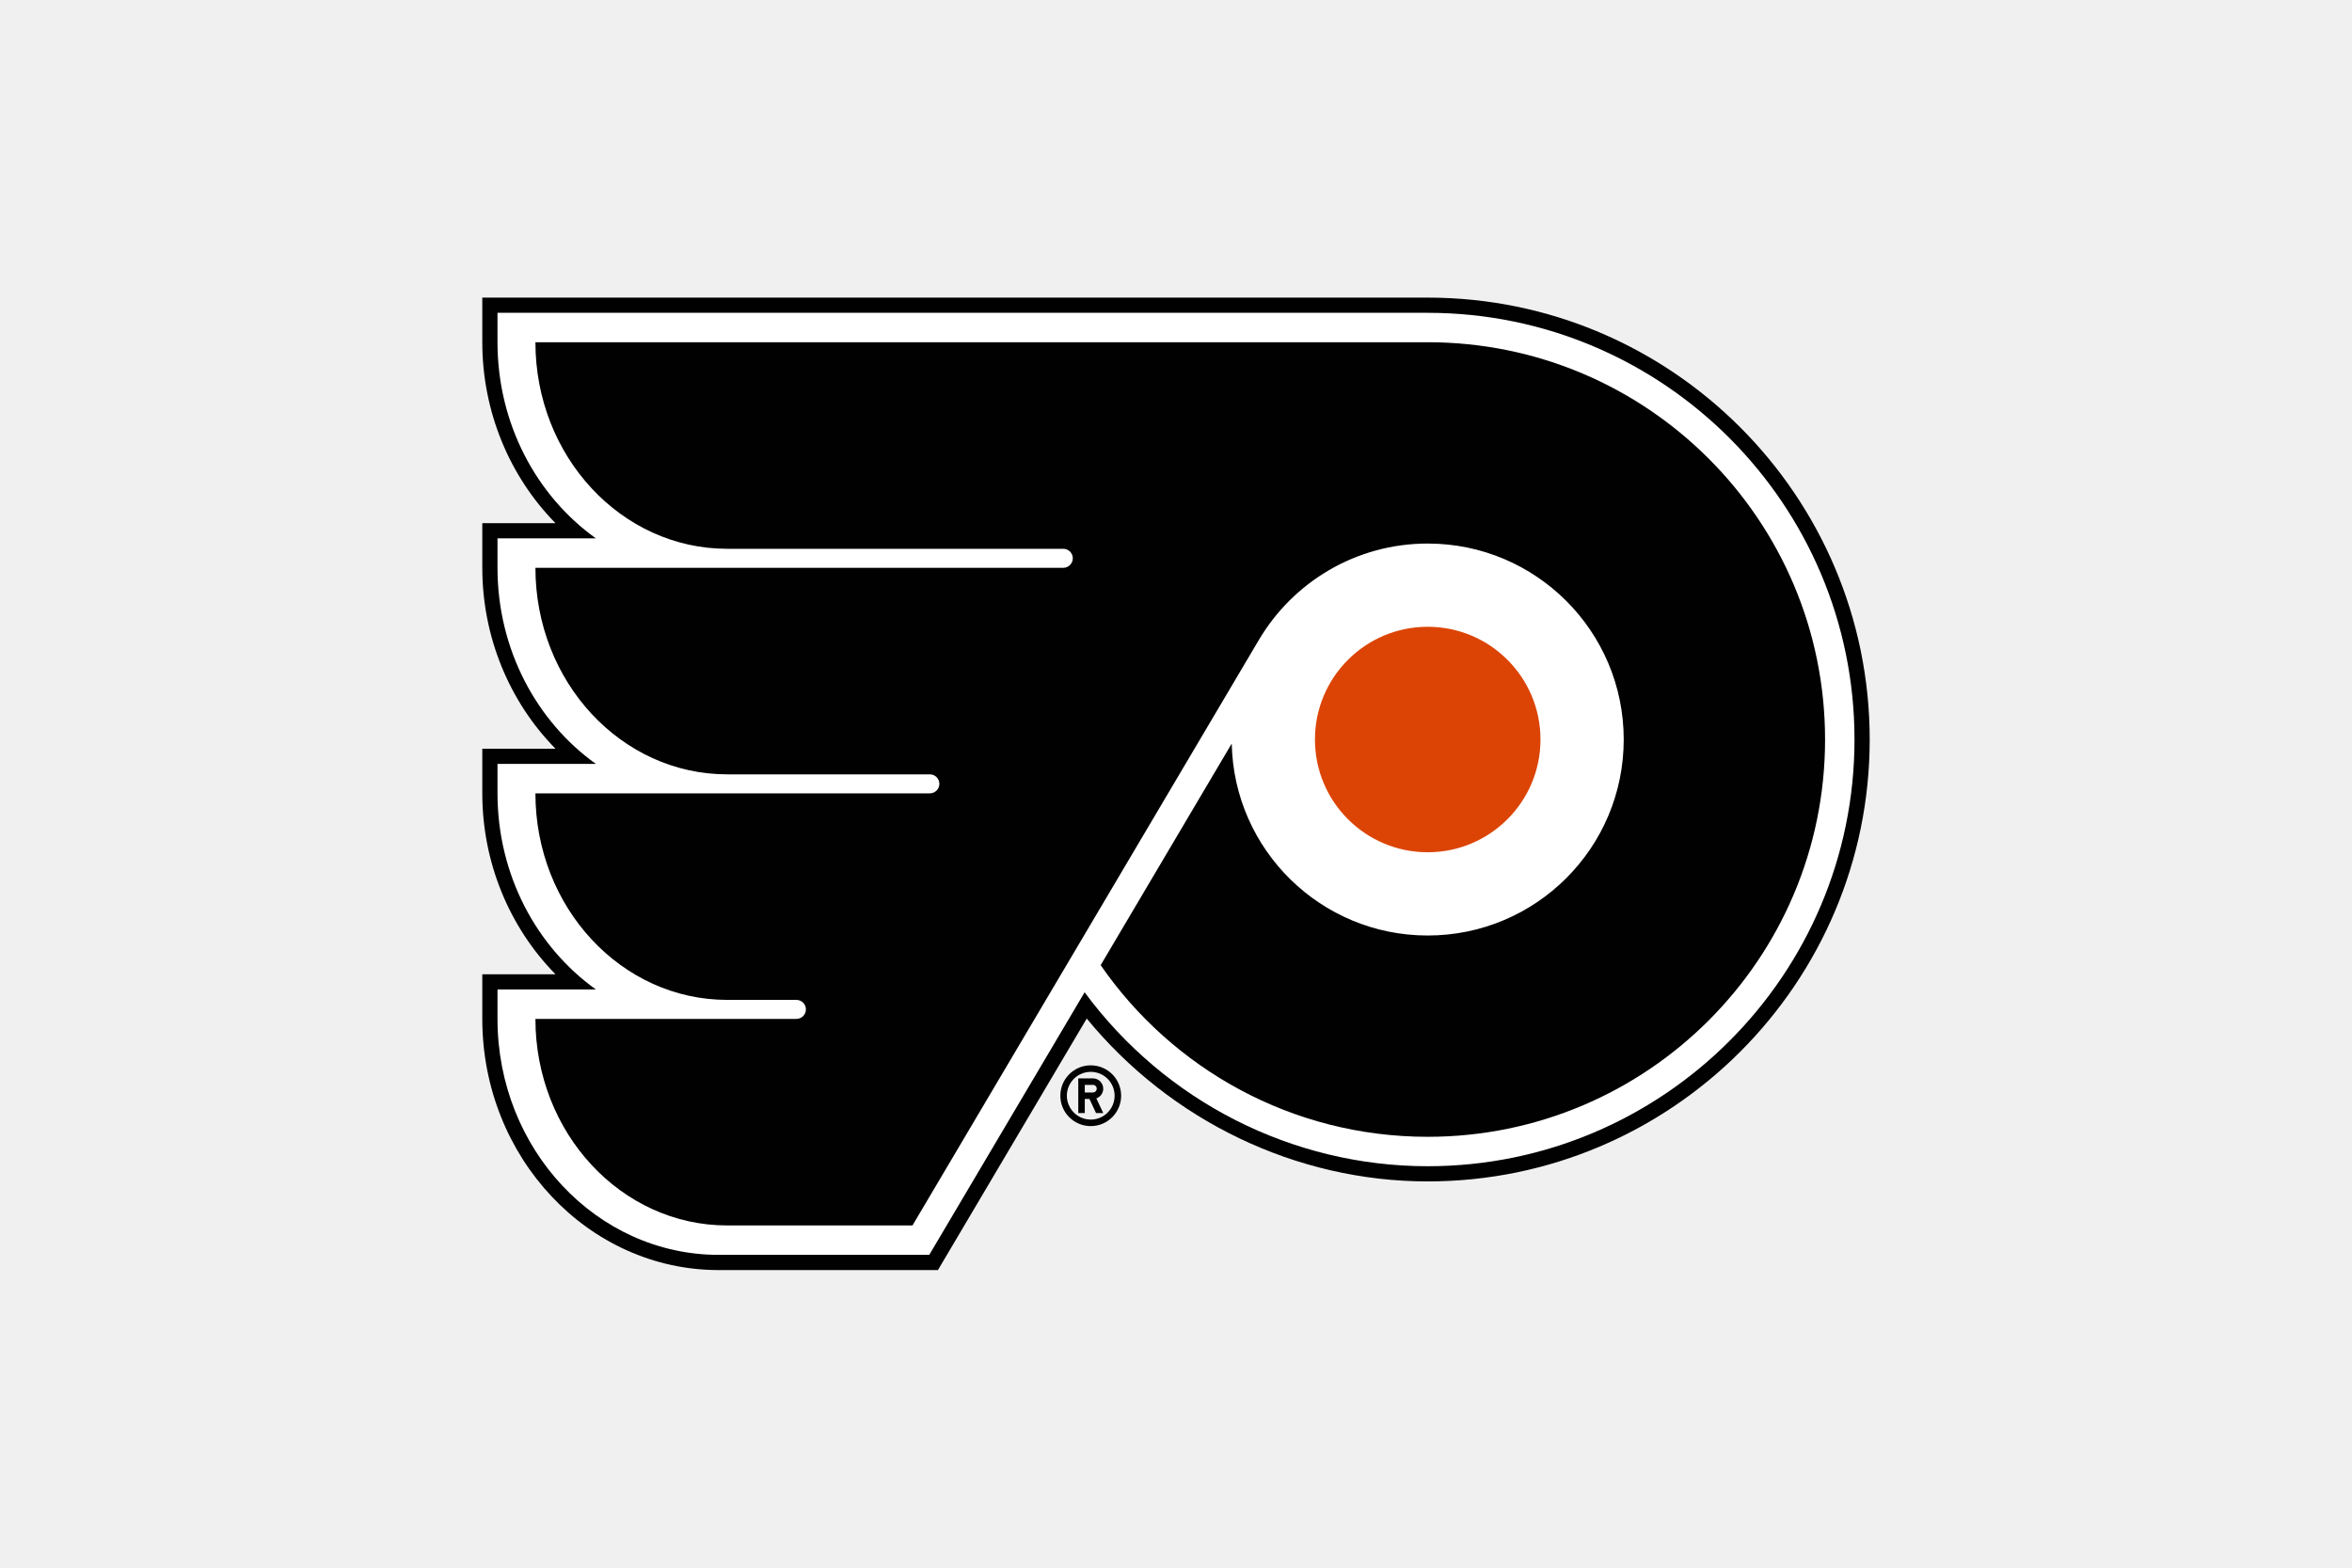
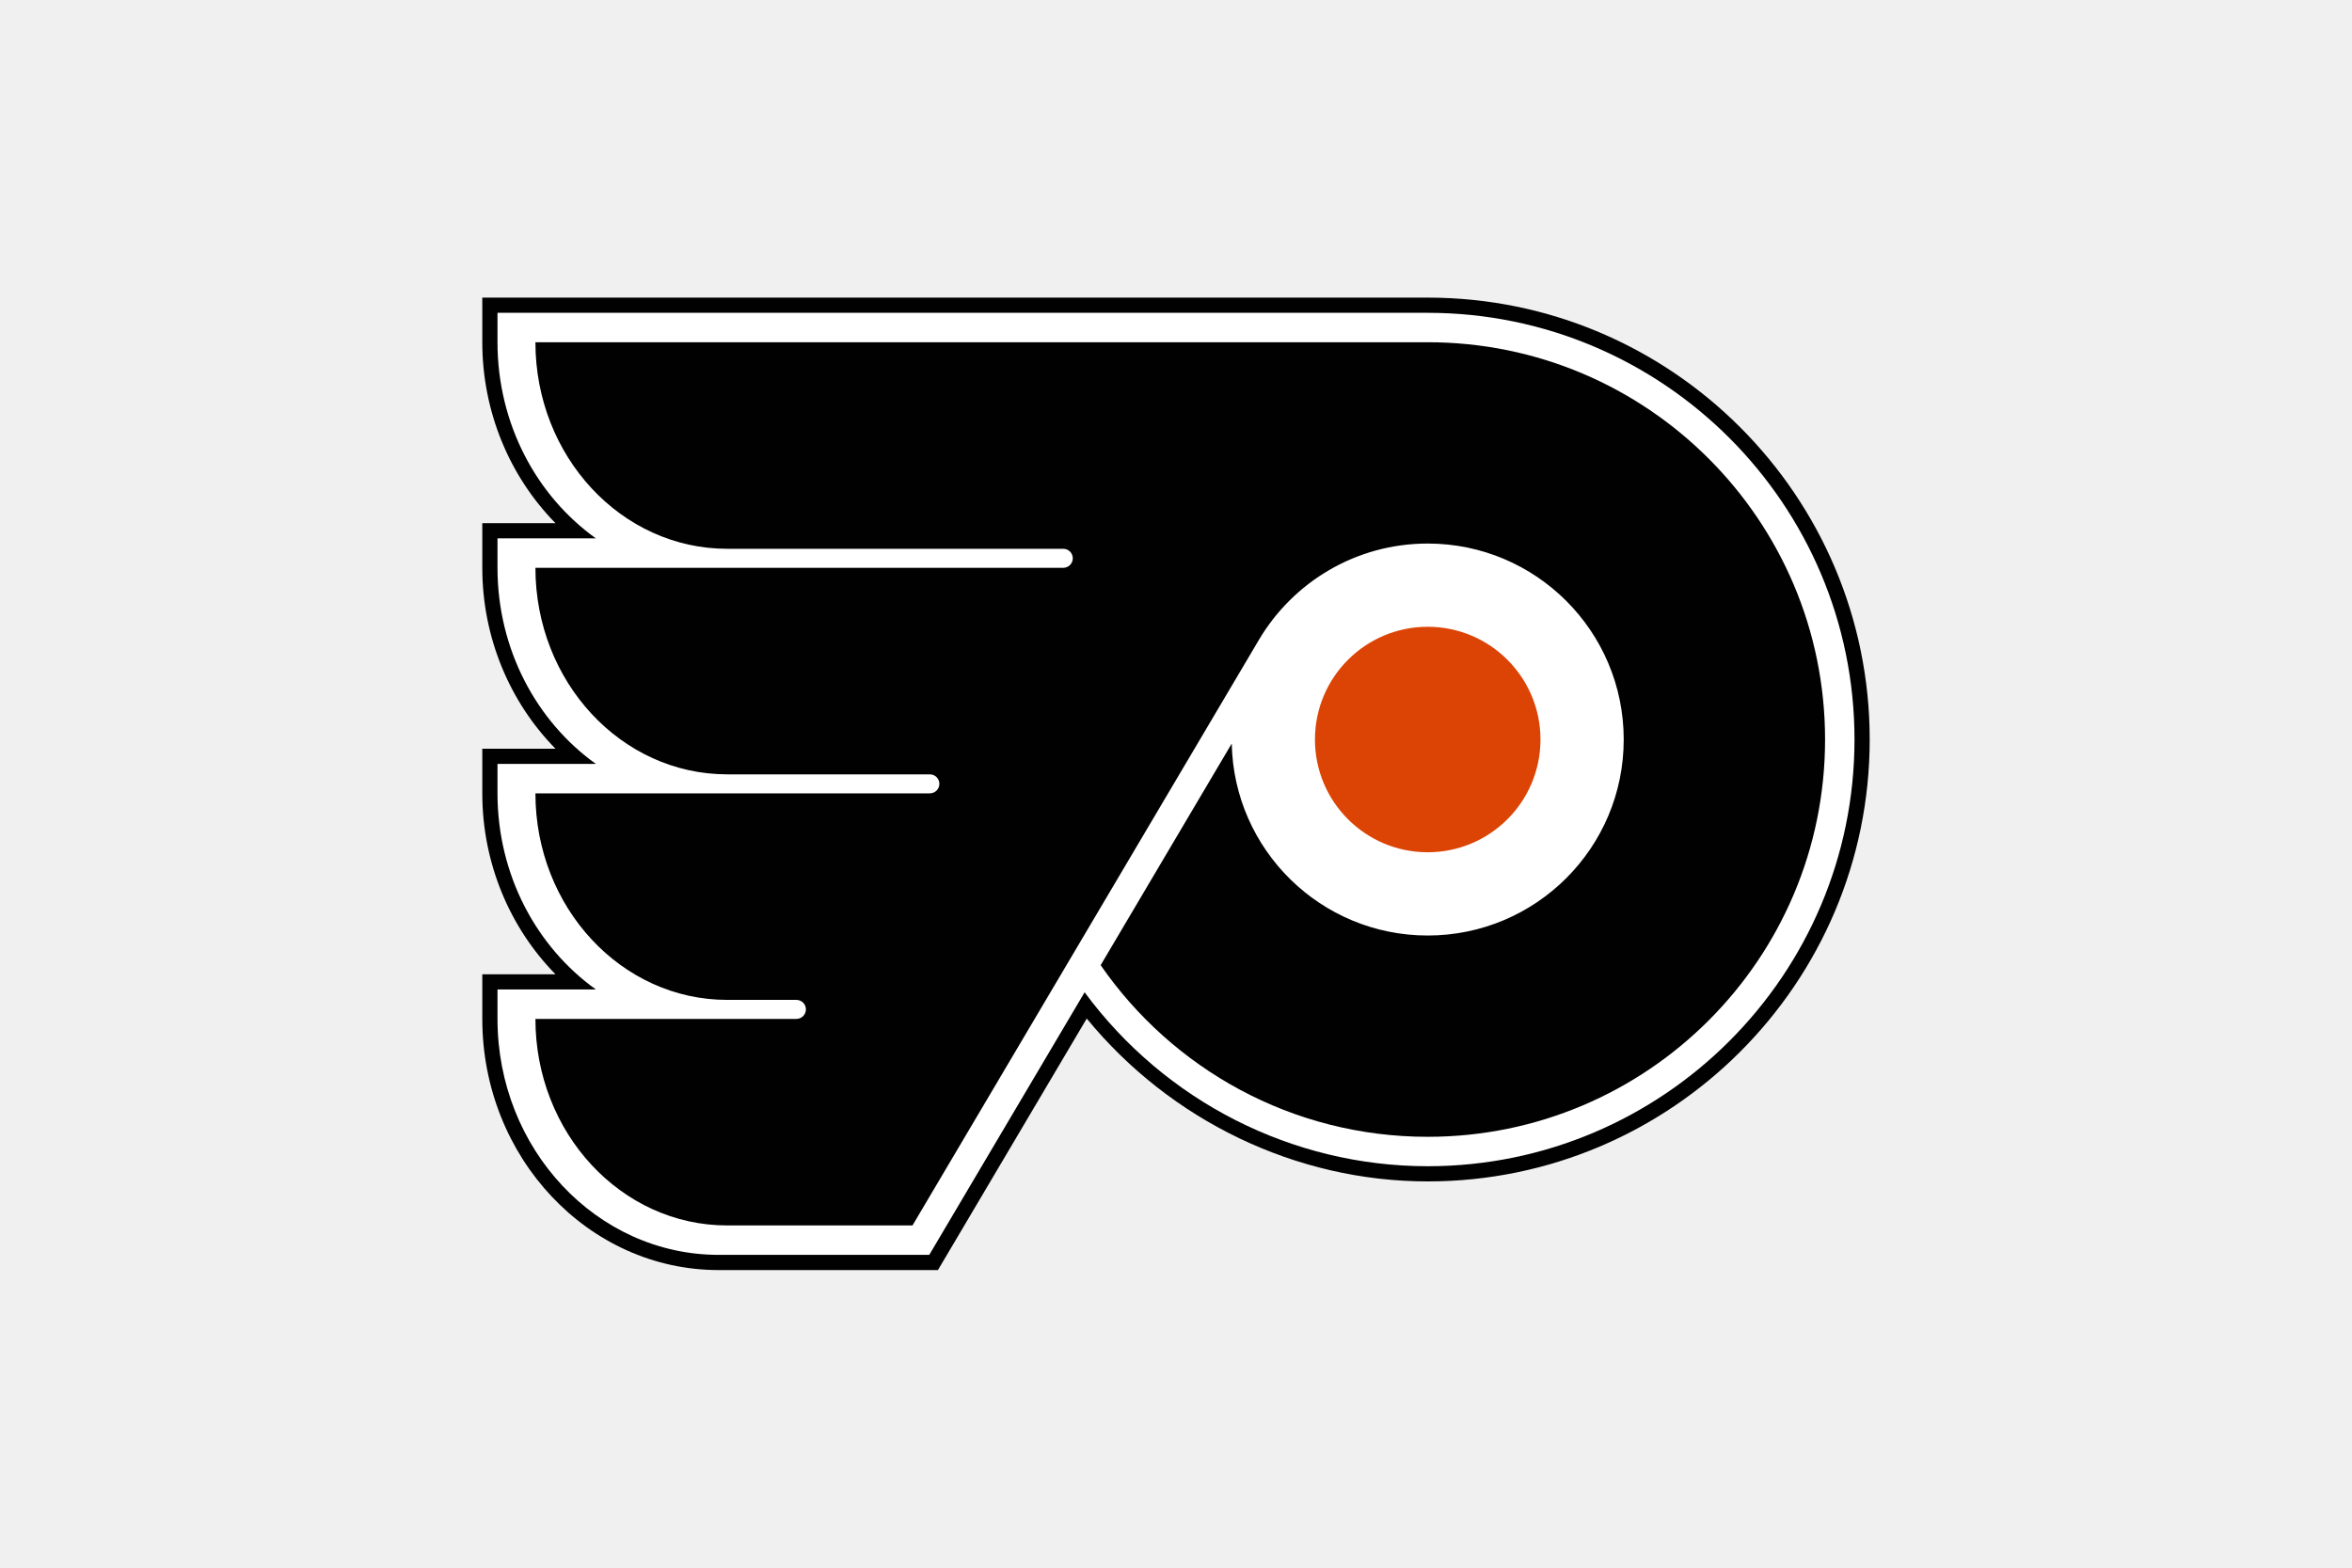
<svg xmlns="http://www.w3.org/2000/svg" viewBox="0 0 960 640">
-   <path fill="#010101" d="M445.201 434.914c-6.849 0-12.411 5.552-12.411 12.406 0 6.847 5.562 12.408 12.411 12.408s12.402-5.561 12.402-12.407c0-6.855-5.552-12.407-12.402-12.407m0 22.151a9.73 9.73 0 0 1-9.005-6.014 9.7 9.7 0 0 1-.74-3.73 9.733 9.733 0 0 1 9.745-9.739c5.384 0 9.743 4.354 9.743 9.739s-4.359 9.744-9.743 9.744m5.098-12.621a4.218 4.218 0 0 0-1.234-2.974 4.2 4.2 0 0 0-2.976-1.229h-5.978v14.162h2.657v-5.752h1.908l2.684 5.752h2.939l-2.803-5.997a4.21 4.21 0 0 0 2.804-3.962zm-4.21 1.548h-3.321v-3.099h3.321c.854 0 1.553.695 1.553 1.552a1.554 1.554 0 0 1-1.553 1.547" />
  <path fill="#010101" d="M582.738 121.499H196.855v18.213c0 28.194 11.02 54.673 29.878 73.872h-29.878v18.217c0 28.187 11.02 54.67 29.878 73.857h-29.878v18.221c0 28.181 11.02 54.661 29.878 73.869h-29.878v18.215c0 56.538 43.28 102.538 96.484 102.538h89.489l60.739-102.686c34.17 41.66 85.393 66.492 139.171 66.492 99.475 0 180.407-80.923 180.407-180.398s-80.932-180.41-180.407-180.41" />
  <path fill="#fff" d="M582.738 127.706h-379.68v12.006c0 33.353 15.971 62.776 40.164 80.075h-40.163v12.015c0 33.341 15.971 62.759 40.163 80.063h-40.163v12.015c0 33.342 15.971 62.759 40.163 80.062h-40.163v12.021c0 53.113 40.499 96.328 90.28 96.328h85.952l63.408-107.197c32.817 44.456 84.652 71.01 140.039 71.01 96.053 0 174.199-78.145 174.199-174.195s-78.146-174.203-174.199-174.203" />
  <path fill="#010101" d="M582.738 139.713h-364.2c0 46.576 35.043 84.328 78.273 84.328h137.191c2.136 0 3.873 1.737 3.873 3.878s-1.737 3.883-3.873 3.883H218.539c0 46.569 35.042 84.32 78.272 84.32h82.725a3.885 3.885 0 0 1 3.88 3.886 3.885 3.885 0 0 1-3.879 3.872H218.538c0 46.567 35.042 84.32 78.272 84.32h28.26a3.88 3.88 0 0 1 3.876 3.879 3.883 3.883 0 0 1-3.876 3.884H218.538c0 46.561 35.042 84.318 78.272 84.318h75.635l141.387-239.048c13.928-23.543 39.567-39.333 68.905-39.333 44.186 0 80.007 35.82 80.007 80.01s-35.821 80.006-80.007 80.006c-43.632 0-79.103-34.934-79.988-78.358l-53.5 90.465c29.263 42.324 78.13 70.073 133.489 70.073 89.573 0 162.188-72.619 162.188-162.186s-72.615-162.197-162.188-162.197" />
  <path fill="#dc4405" d="M582.738 255.878c-25.421 0-46.023 20.608-46.023 46.031s20.602 46.021 46.023 46.021 46.029-20.609 46.029-46.021-20.604-46.031-46.029-46.031" />
</svg>
